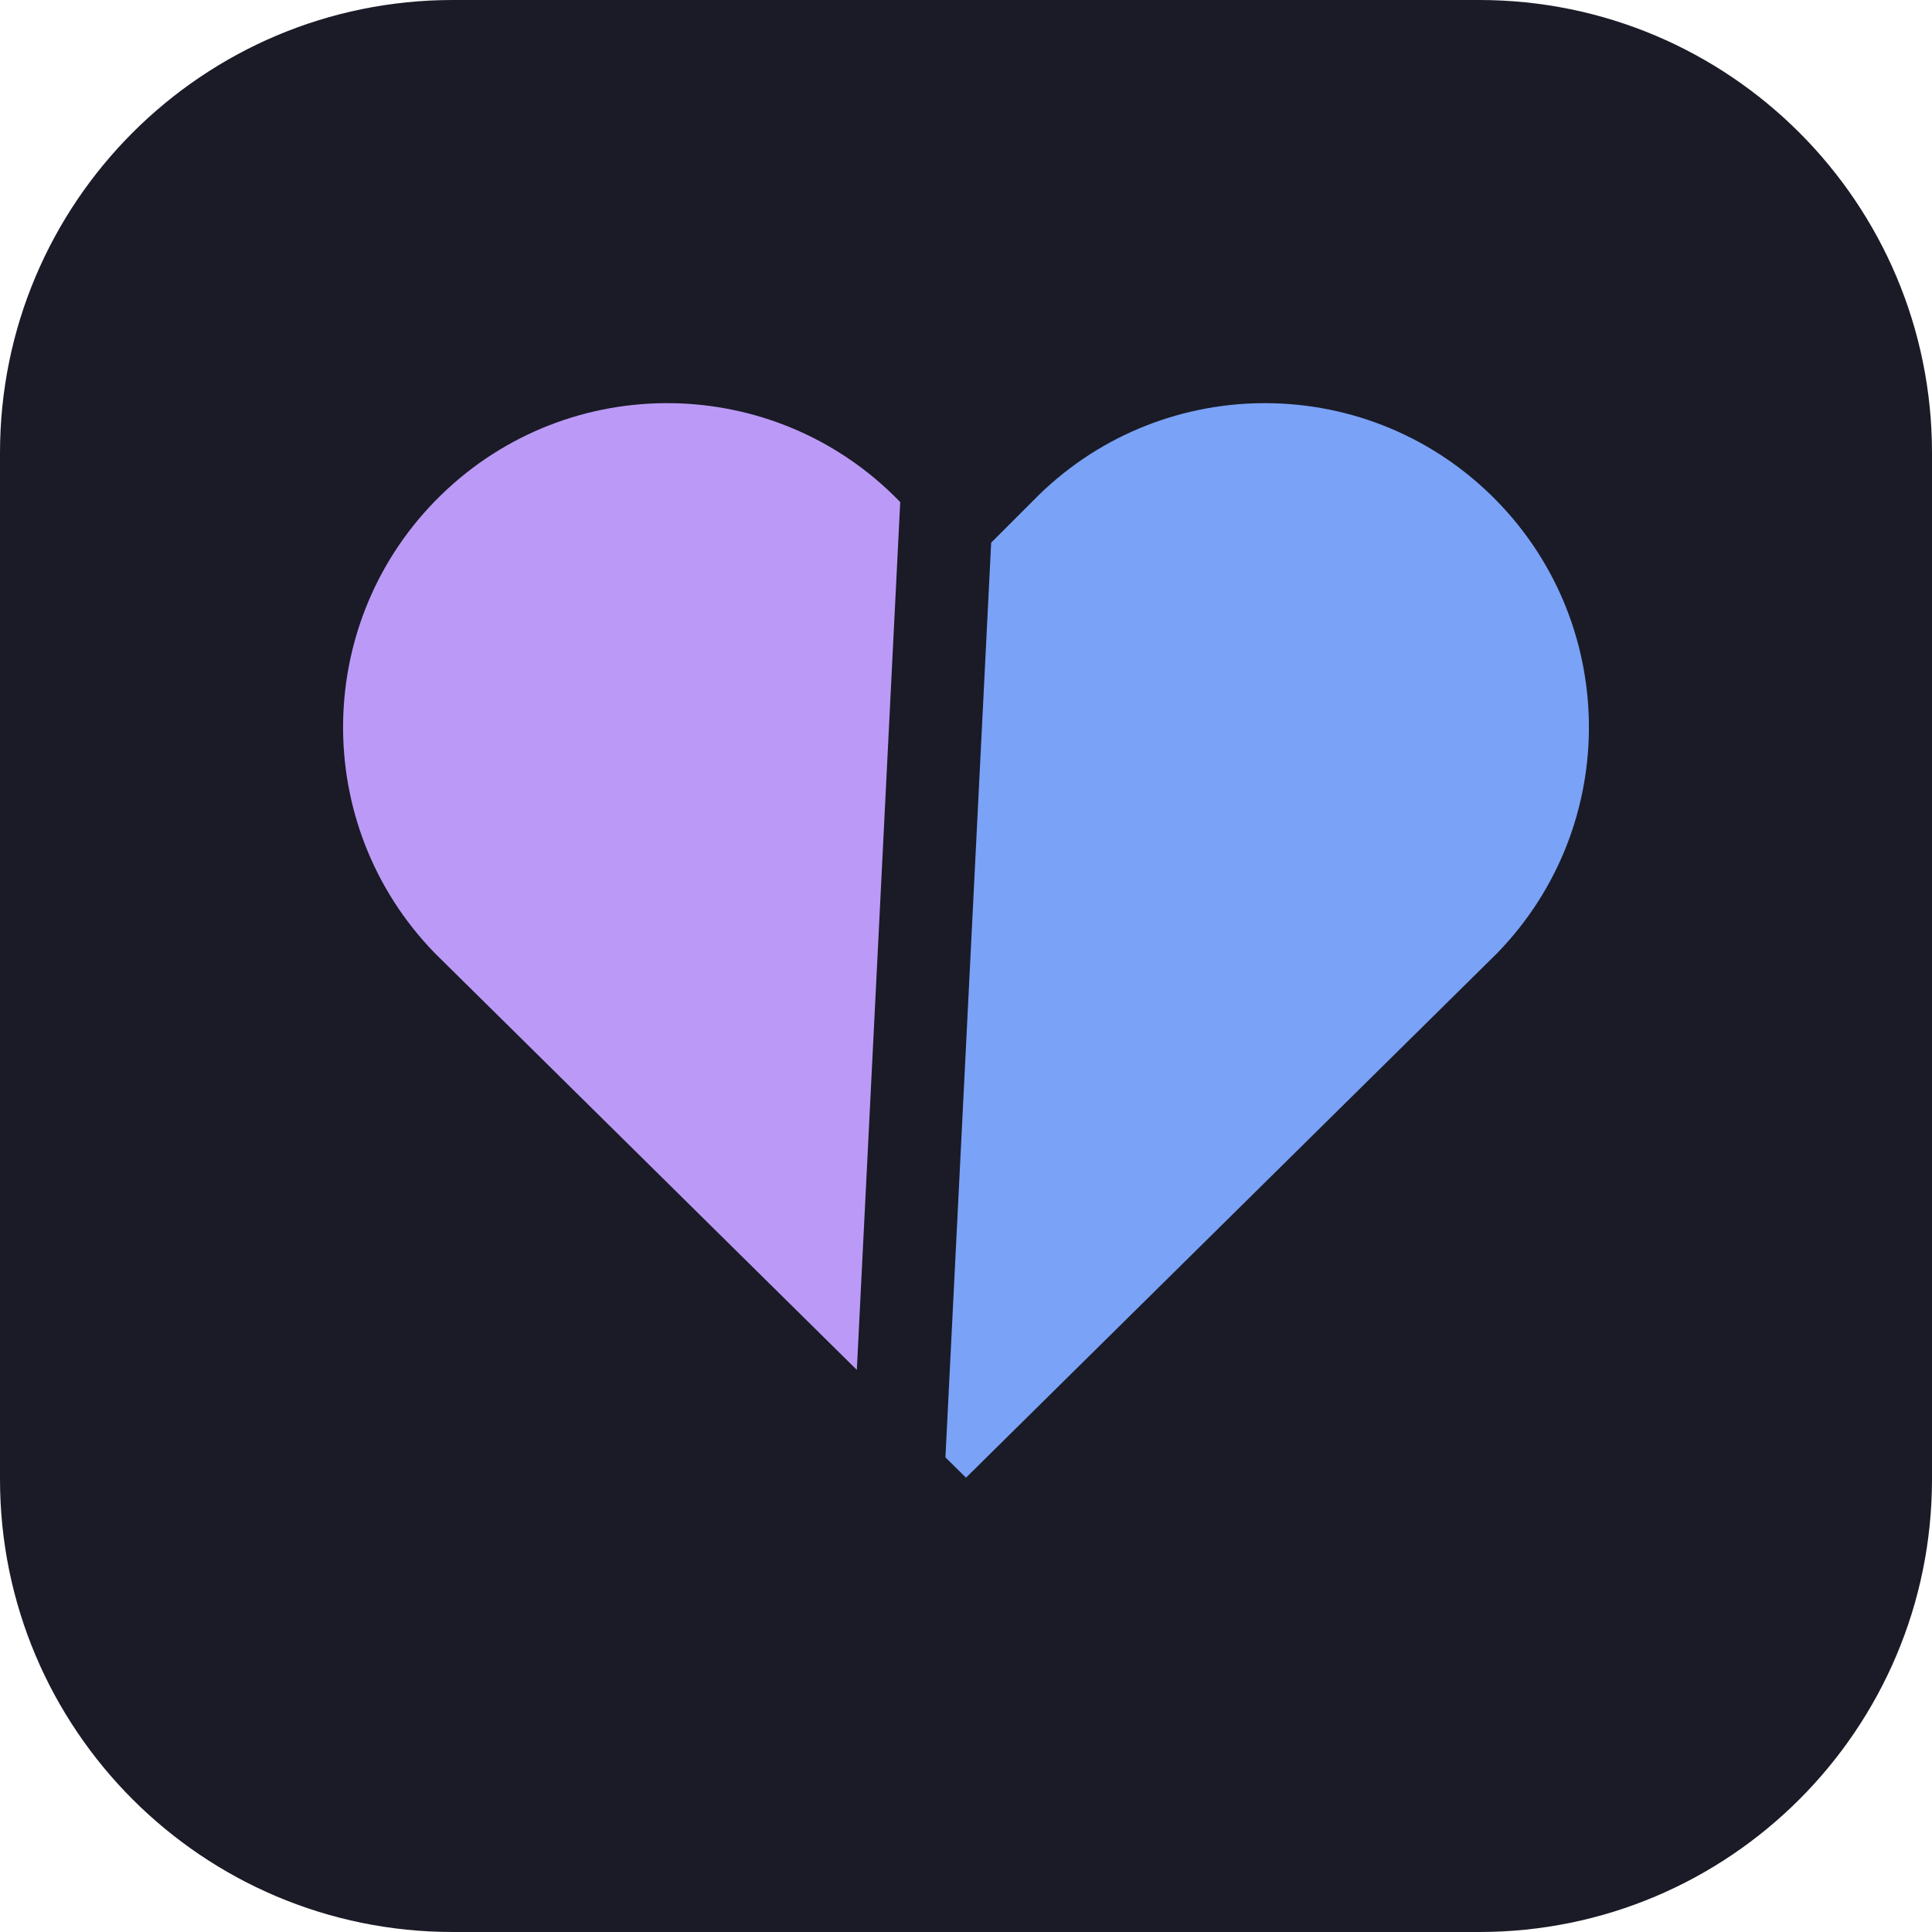
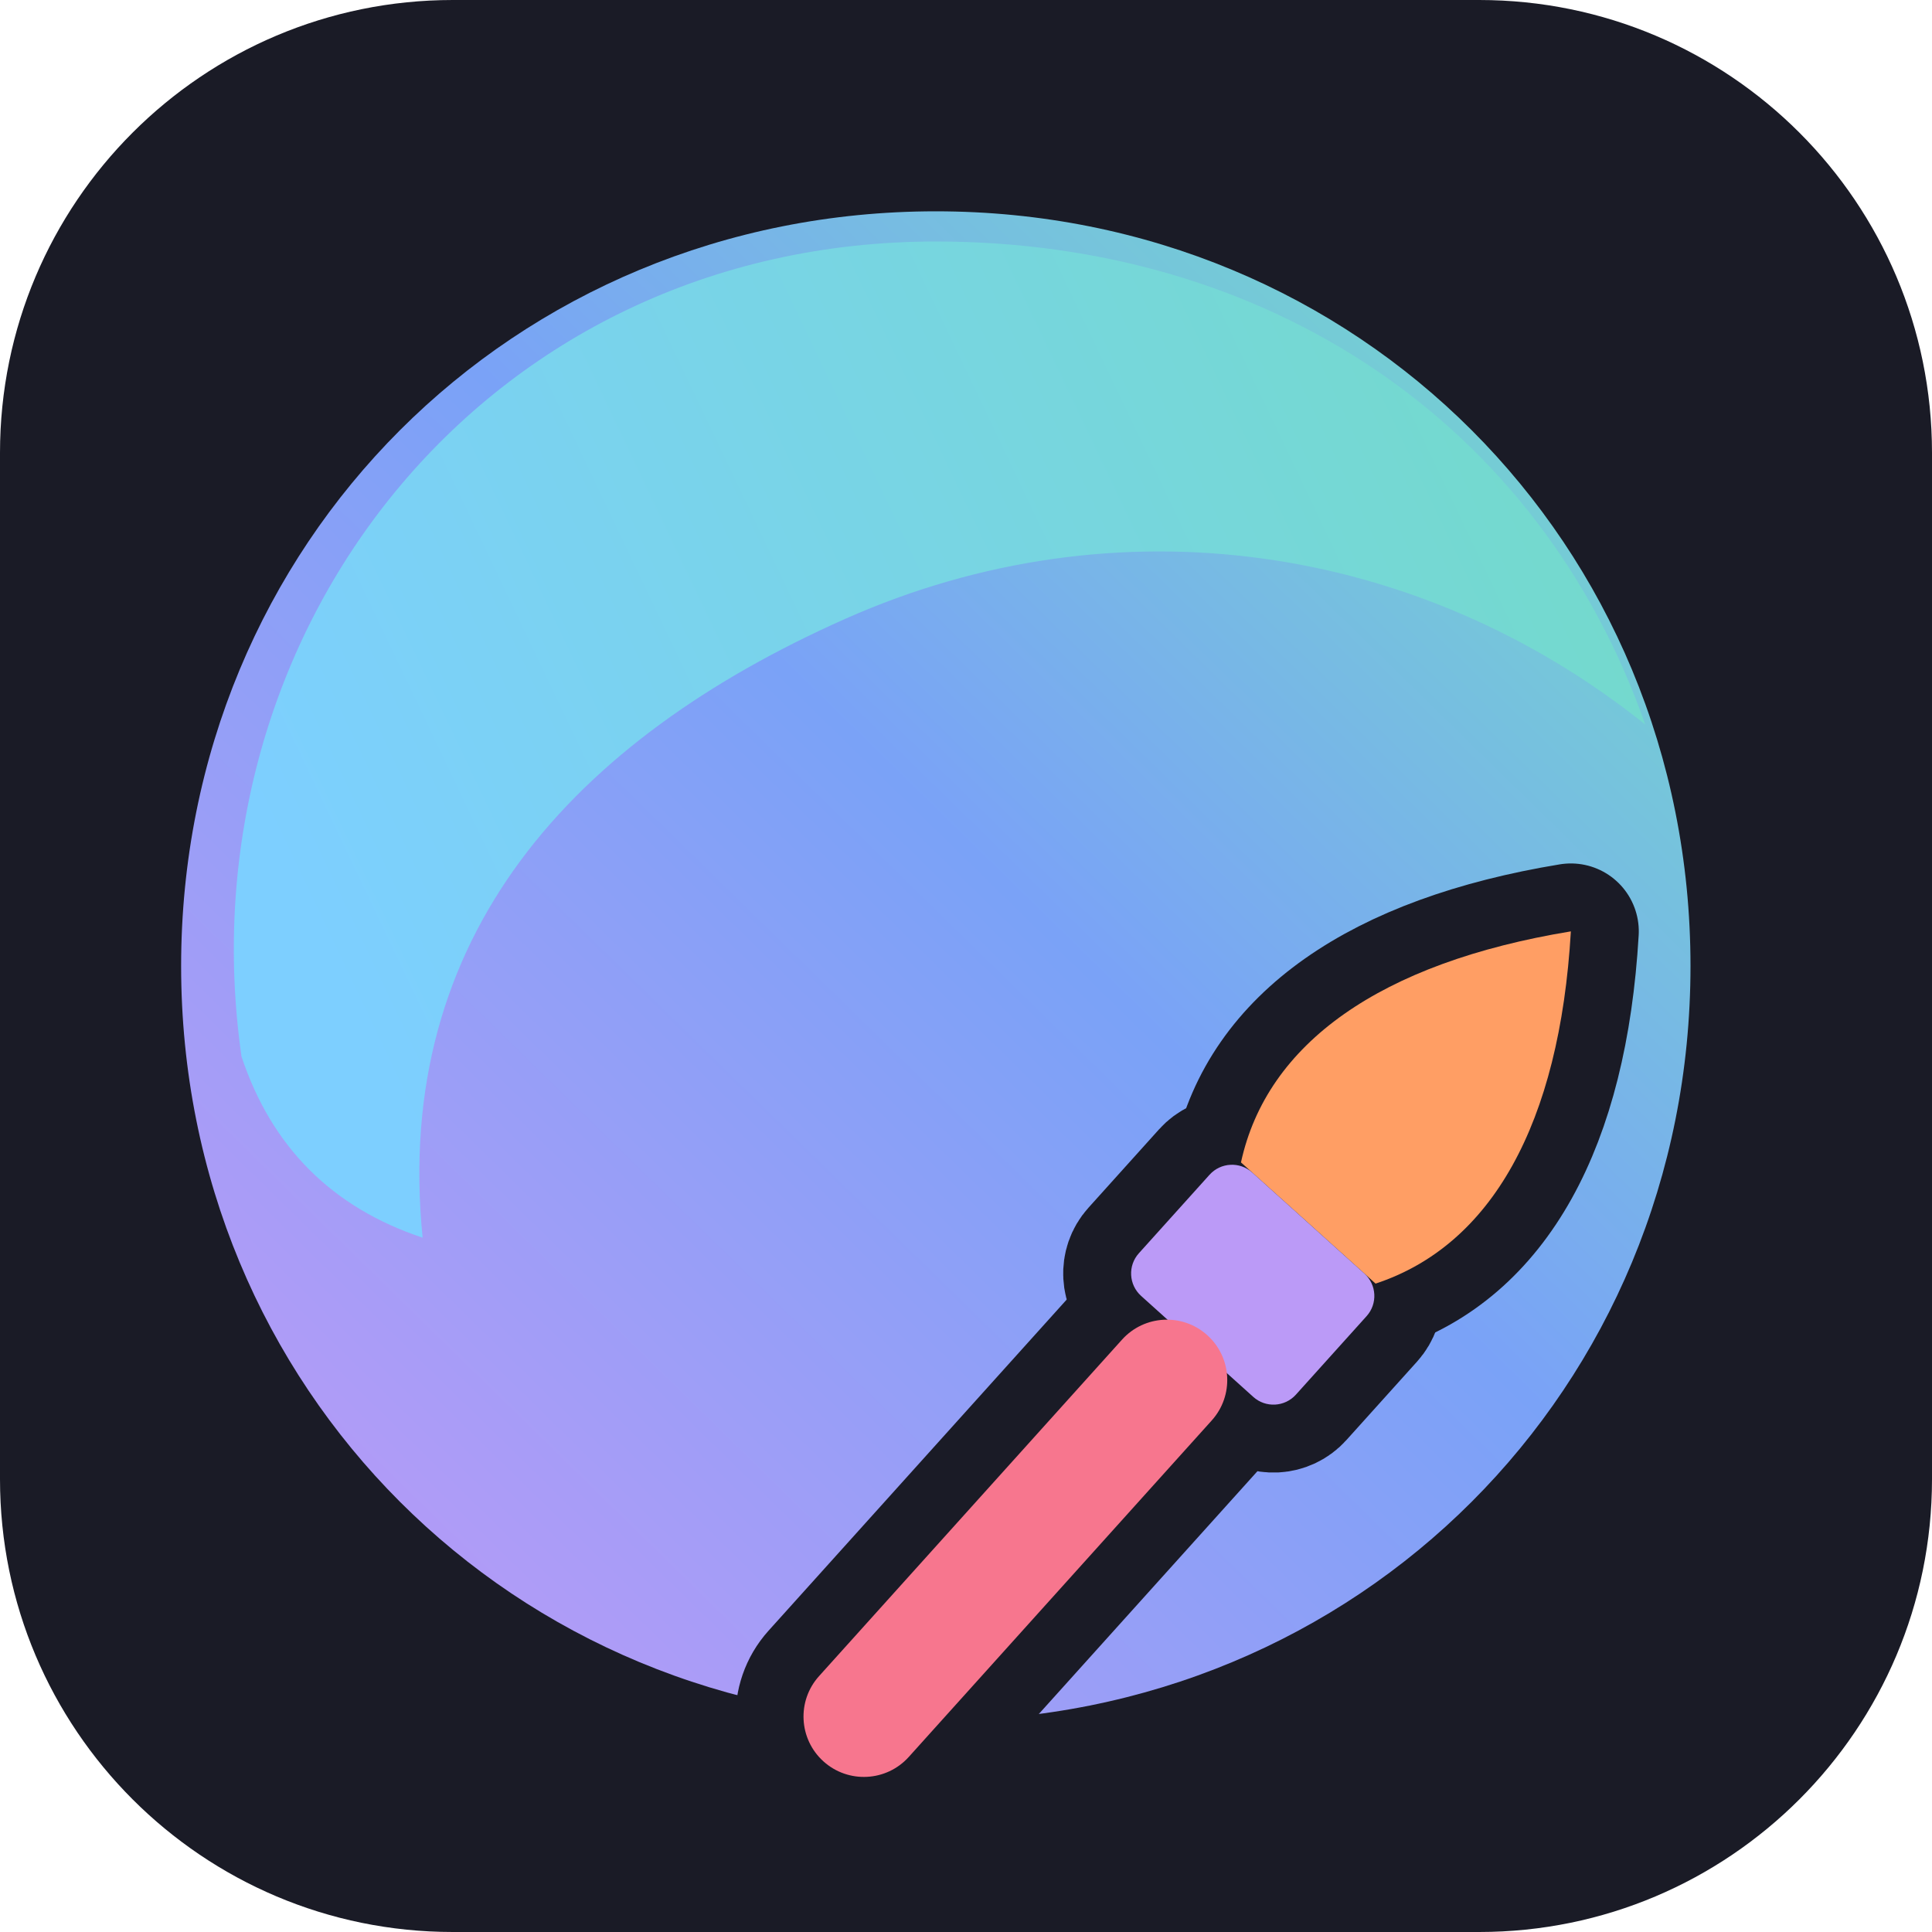
<svg xmlns="http://www.w3.org/2000/svg" viewBox="0 0 128 128" width="128" height="128">
  <defs>
-     <clipPath id="l">
-       <polygon points="0,0 11.3,0 10.1,24 0,24" />
-     </clipPath>
-     <clipPath id="r">
-       <polygon points="12.7,0 24,0 24,24 11.5,24" />
-     </clipPath>
+     <linearGradient id="g" x1="20" y1="110" x2="108" y2="20" gradientUnits="userSpaceOnUse">
+       <stop offset="0" stop-color="#bb9af7" />
+       <stop offset=".55" stop-color="#7aa2f7" />
+       <stop offset="1" stop-color="#73daca" />
+     </linearGradient>
+     <linearGradient id="c" x1="20" y1="60" x2="104" y2="20" gradientUnits="userSpaceOnUse">
+       <stop offset="0" stop-color="#7dcfff" />
+       <stop offset="1" stop-color="#73daca" />
+     </linearGradient>
  </defs>
  <rect width="128" height="128" rx="30" fill="#1a1b26" />
-   <g transform="translate(11.2 7.7) scale(4.4)">
-     <path d="M12 20.5 4 12.6A4.8 4.8 0 0 1 11 5.8l1 1 1-1A4.8 4.8 0 0 1 20 12.6z" fill="#bb9af7" clip-path="url(#l)" />
-     <path d="M12 20.5 4 12.6A4.8 4.8 0 0 1 11 5.8l1 1 1-1A4.8 4.8 0 0 1 20 12.6z" fill="#7aa2f7" clip-path="url(#r)" />
+   <path d="M62 14C90 14 112 36 112 64C112 92 90 114 62 114C34 114 12 92 12 64C12 36 34 14 62 14Z" fill="url(#g)" />
+   <path d="M16 70C12 42 32 16 62 16C84 16 102 28 109 48C94 36 74 33 56 41C38 49 26 62 28 82C22 80 18 76 16 70Z" fill="url(#c)" />
+   <g transform="translate(84 84) rotate(42)" fill="#1a1b26" stroke="#1a1b26" stroke-width="9" stroke-linejoin="round">
+     <path d="M0 -30C8 -20 10 -11 6 -4H-6C-10 -11 -8 -20 0 -30Z" />
+     <rect x="-7" y="-4" width="14" height="11" rx="2" />
+     <rect x="-4" y="6" width="8" height="38" rx="4" />
+   </g>
+   <g transform="translate(84 84) rotate(42)">
+     <path d="M0 -30C8 -20 10 -11 6 -4H-6C-10 -11 -8 -20 0 -30Z" fill="#ff9e64" />
+     <rect x="-7" y="-4" width="14" height="11" rx="2" fill="#bb9af7" />
+     <rect x="-4" y="6" width="8" height="38" rx="4" fill="#f7768e" />
  </g>
</svg>
